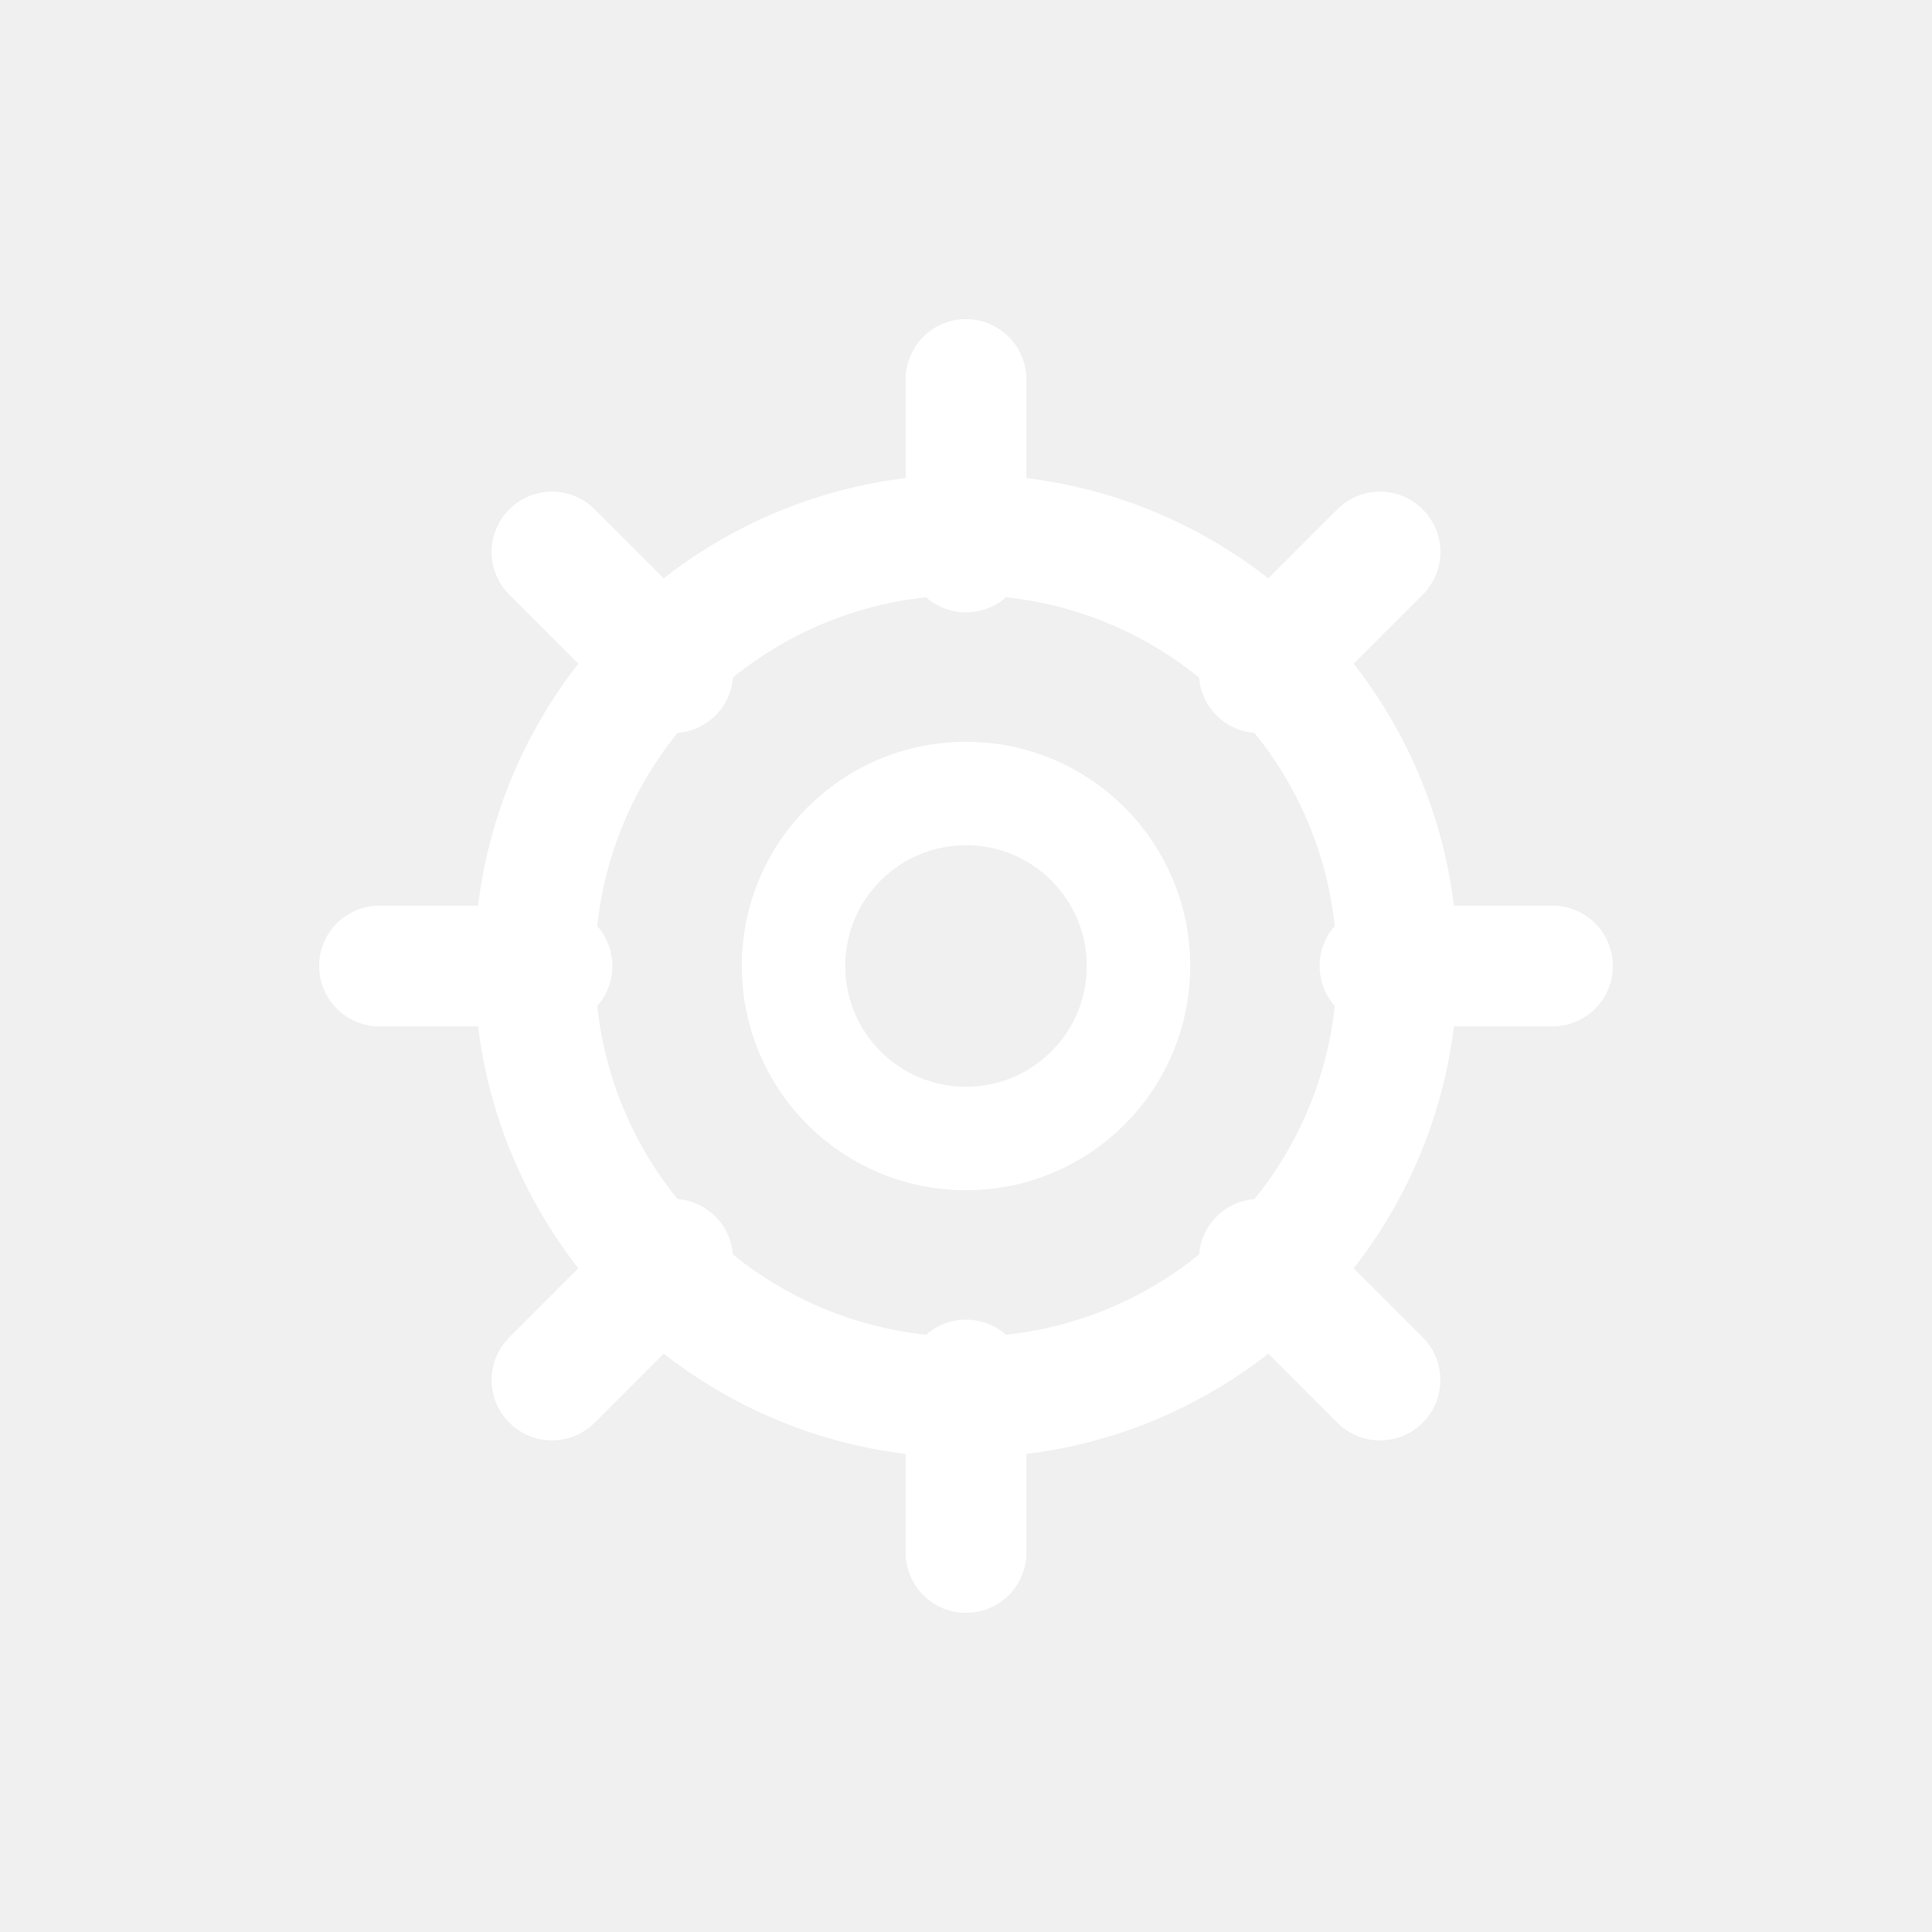
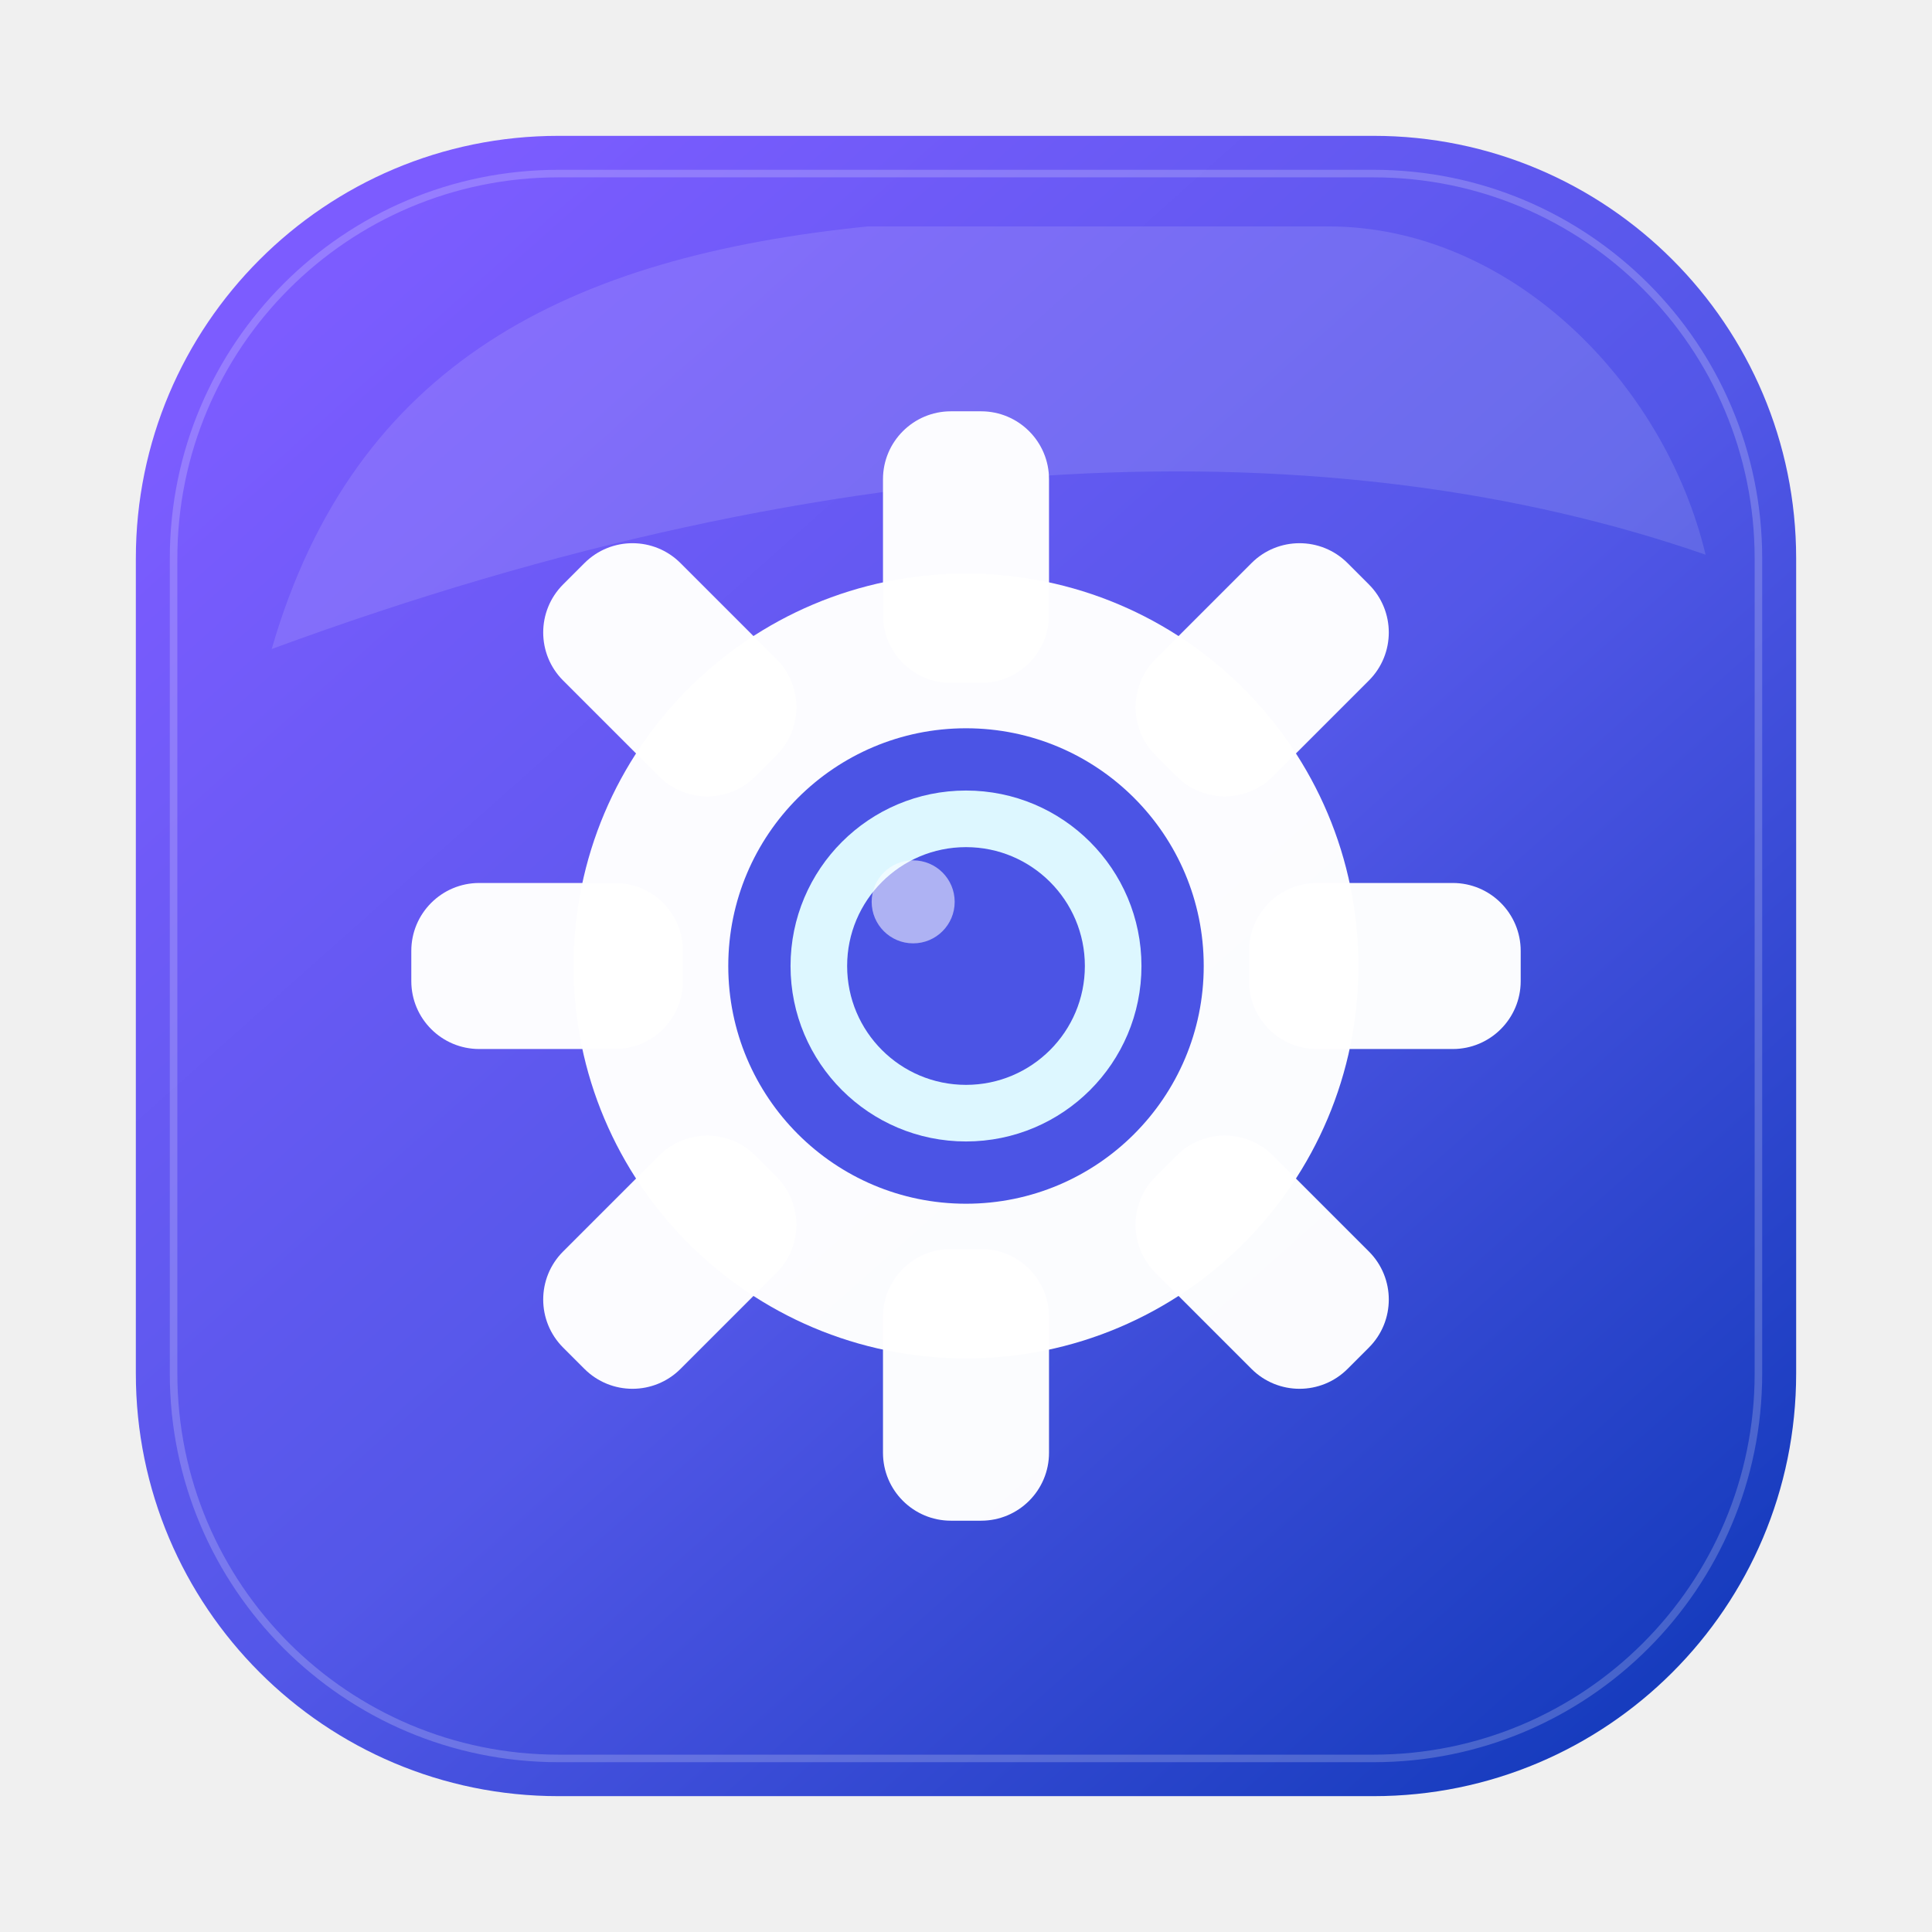
- <svg xmlns="http://www.w3.org/2000/svg" preserveAspectRatio="none" overflow="visible" style="display: block;" width="112" height="112" viewBox="0 0 112 112" fill="none">
-   <g id="white line symbol">
-     <path id="Vector" d="M56 22V32M56 80V90M22 56H32M80 56H90M32 32L39 39M73 73L80 80M80 32L73 39M39 73L32 80" stroke="white" stroke-width="7" stroke-linecap="round" />
-     <path id="Vector_2" d="M56 81C69.807 81 81 69.807 81 56C81 42.193 69.807 31 56 31C42.193 31 31 42.193 31 56C31 69.807 42.193 81 56 81Z" stroke="white" stroke-width="7" />
-     <path id="Vector_3" d="M56 66C61.523 66 66 61.523 66 56C66 50.477 61.523 46 56 46C50.477 46 46 50.477 46 56C46 61.523 50.477 66 56 66Z" stroke="white" stroke-width="6" />
+ <svg xmlns="http://www.w3.org/2000/svg" viewBox="0 0 512 512" role="img" aria-labelledby="title desc">
+   <defs>
+     <linearGradient id="settings-bg" x1="92" y1="70" x2="431" y2="451" gradientUnits="userSpaceOnUse">
+       <stop stop-color="#7C5CFF" />
+       <stop offset="0.52" stop-color="#5357E8" />
+       <stop offset="1" stop-color="#173CBE" />
+     </linearGradient>
+     <linearGradient id="settings-shine" x1="144" y1="119" x2="330" y2="378" gradientUnits="userSpaceOnUse">
+       <stop stop-color="#FFFFFF" stop-opacity="0.98" />
+       <stop offset="1" stop-color="#C7E6FF" stop-opacity="0.82" />
+     </linearGradient>
+   </defs>
+   <g>
+     <rect x="36" y="36" width="440" height="440" rx="112" fill="url(#settings-bg)" />
+     <path d="M72 172C94 96 151 68 230 60H352C400 60 441 101 452 147C354 113 224 116 72 172Z" fill="#FFFFFF" opacity="0.12" />
+     <rect x="46" y="46" width="420" height="420" rx="102" fill="none" stroke="#FFFFFF" stroke-opacity="0.2" stroke-width="2" />
  </g>
+   <g fill="url(#settings-shine)" transform="translate(256 256)">
+     <rect x="-22" y="-147" width="44" height="72" rx="18" />
+     <rect x="-22" y="75" width="44" height="72" rx="18" />
+     <rect x="75" y="-22" width="72" height="44" rx="18" />
+     <rect x="-147" y="-22" width="72" height="44" rx="18" />
+     <rect x="-22" y="-147" width="44" height="72" rx="18" transform="rotate(45)" />
+     <rect x="-22" y="75" width="44" height="72" rx="18" transform="rotate(45)" />
+     <rect x="75" y="-22" width="72" height="44" rx="18" transform="rotate(45)" />
+     <rect x="-147" y="-22" width="72" height="44" rx="18" transform="rotate(45)" />
+     <circle r="104" />
+   </g>
+   <circle cx="256" cy="256" r="63" fill="#4B54E5" />
+   <circle cx="256" cy="256" r="39" fill="none" stroke="#DDF7FF" stroke-width="15" />
+   <circle cx="242" cy="239" r="11" fill="#FFFFFF" opacity="0.55" />
</svg>
